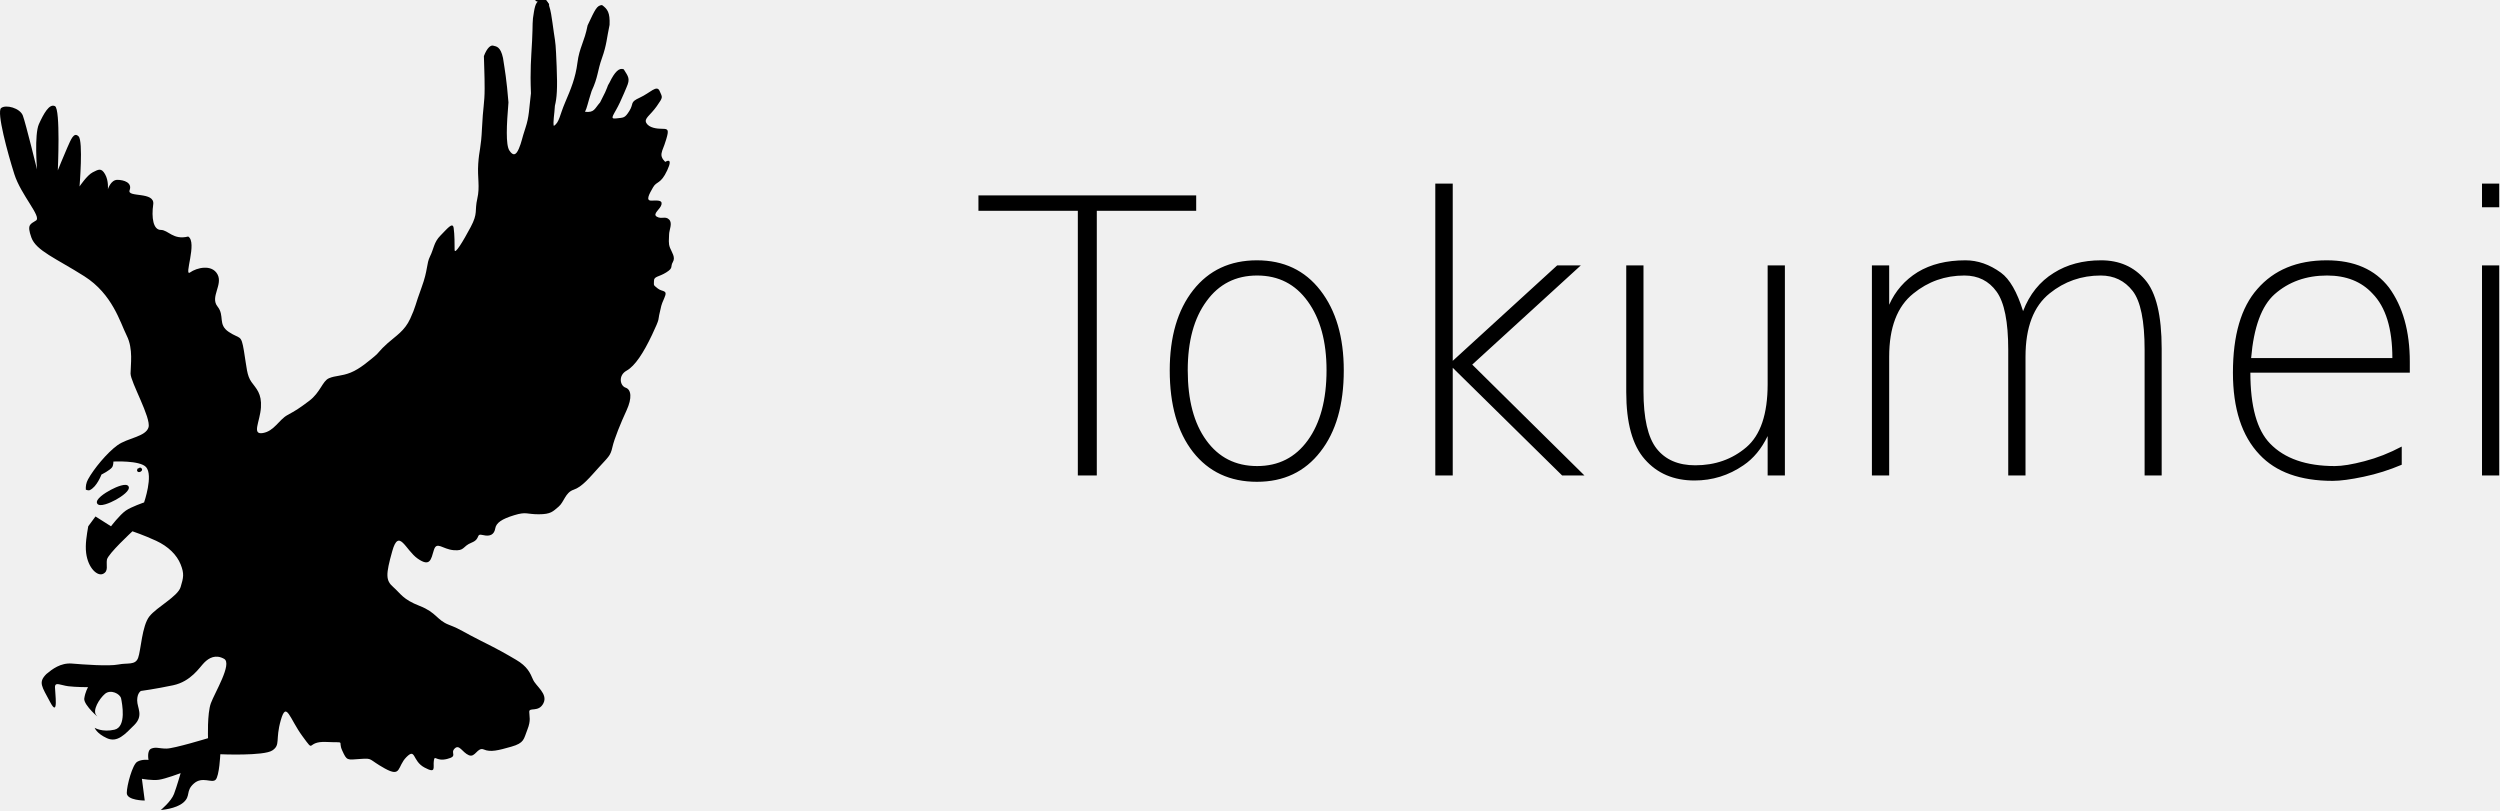
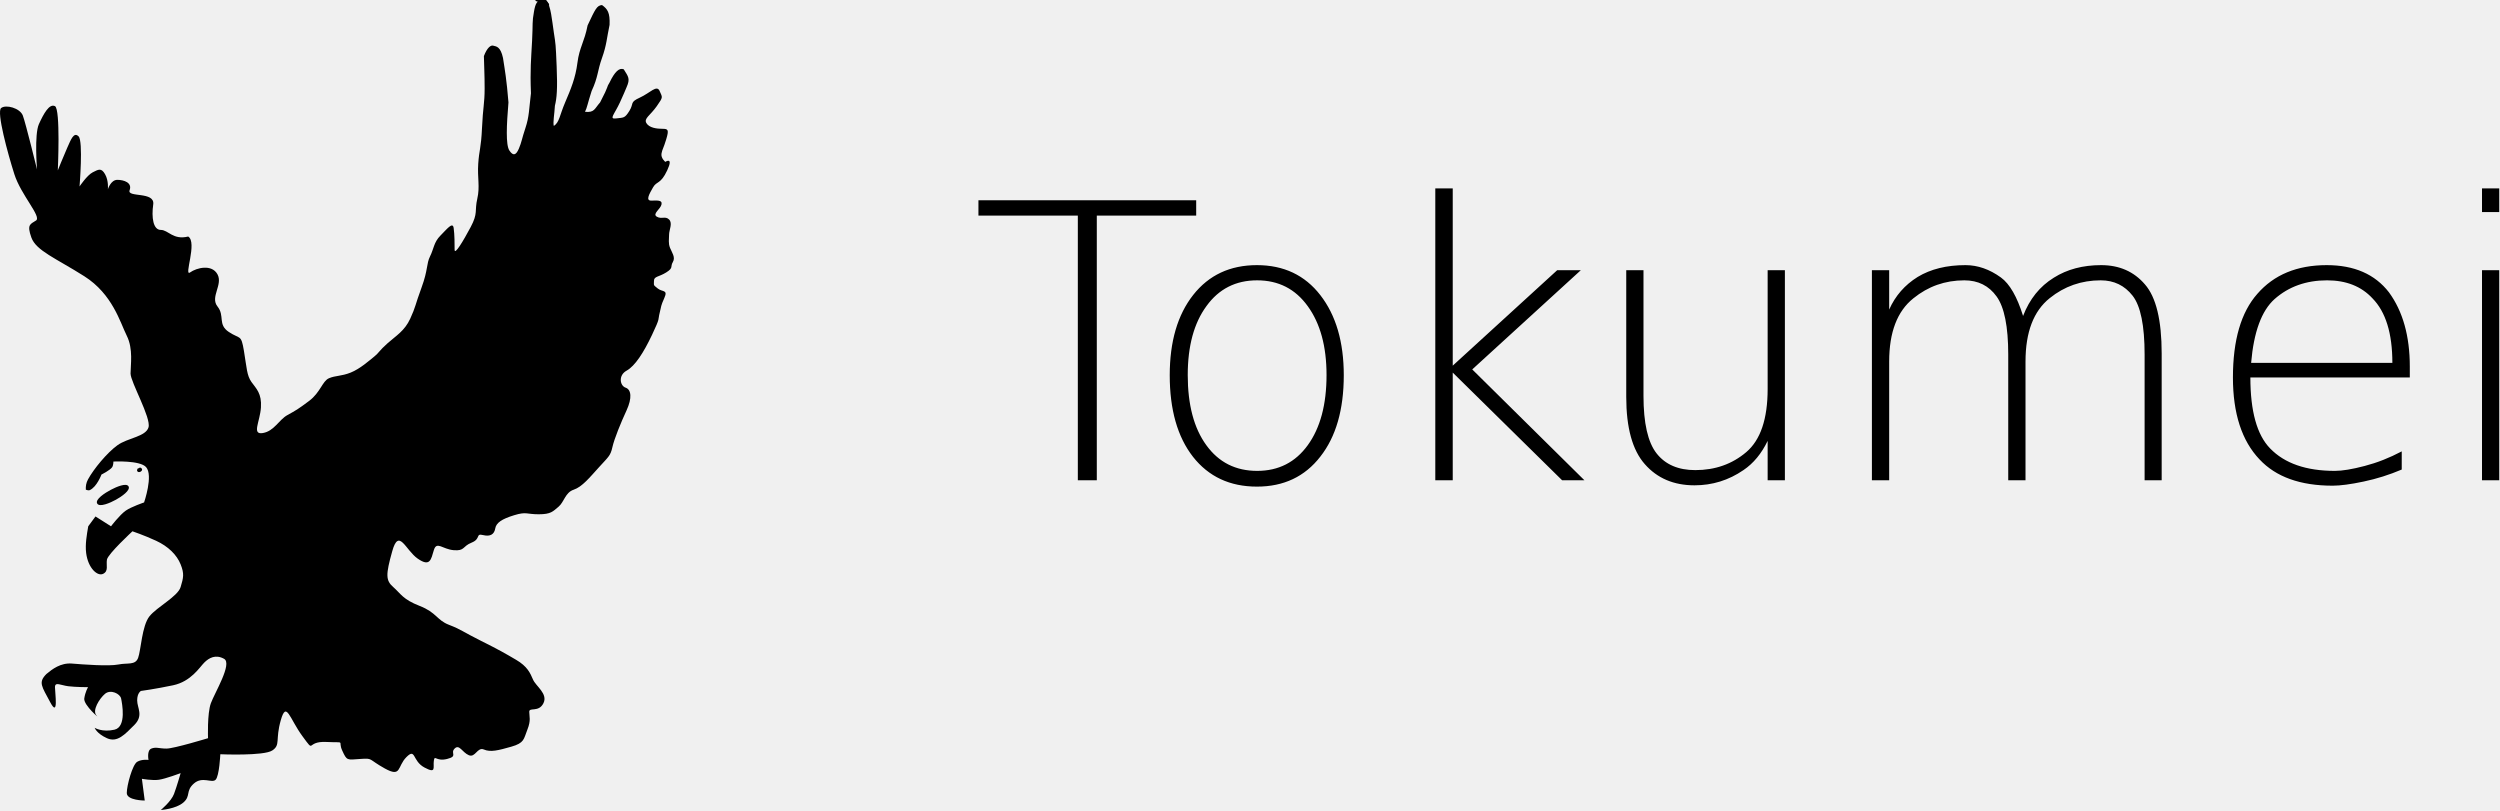
<svg xmlns="http://www.w3.org/2000/svg" xmlns:xlink="http://www.w3.org/1999/xlink" width="1171.589" height="379.596" id="svg3386" version="1.1">
  <defs id="defs3388">
    <marker id="se_marker_start_path10416" refY="50" refX="50" se_type="rightarrow" orient="auto" markerUnits="strokeWidth" markerWidth="5" viewBox="0 0 100 100" markerHeight="5">
      <path d="M 100,50 0,90 30,50 0,10 Z" id="path3391" style="stroke:#000000;stroke-width:10" />
    </marker>
    <linearGradient gradientUnits="userSpaceOnUse" gradientTransform="scale(1.139935,0.8772432)" id="linearGradient3969" y2="42.84" xlink:href="#linearGradient3941" x2="13.998" y1="38.54" x1="13.746" />
    <linearGradient id="linearGradient3941">
      <stop id="stop3943" offset="0" />
      <stop id="stop3945" stop-opacity="0" offset="1" />
    </linearGradient>
    <linearGradient id="linearGradient9115" y2="0.554" xlink:href="#linearGradient3941" x2="0.5" y1="-0.031" x1="0.466" />
    <linearGradient gradientUnits="userSpaceOnUse" gradientTransform="scale(1.139919,0.8772555)" id="linearGradient4003" y2="39.655" xlink:href="#linearGradient3941" x2="213.527" y1="35.354" x1="213.275" />
    <linearGradient id="linearGradient9146" y2="0.554" xlink:href="#linearGradient3941" x2="0.5" y1="-0.031" x1="0.466" />
    <linearGradient xlink:href="#linearGradient3941" id="linearGradient9318" gradientUnits="userSpaceOnUse" gradientTransform="scale(1.139919,0.8772555)" x1="213.275" y1="35.354" x2="213.527" y2="39.655" />
    <linearGradient xlink:href="#linearGradient3941" id="linearGradient9320" gradientUnits="userSpaceOnUse" gradientTransform="scale(1.139919,0.8772555)" x1="213.275" y1="35.354" x2="213.527" y2="39.655" />
    <linearGradient xlink:href="#linearGradient3941" id="linearGradient9322" gradientUnits="userSpaceOnUse" gradientTransform="scale(1.139919,0.8772555)" x1="213.275" y1="35.354" x2="213.527" y2="39.655" />
  </defs>
  <path style="fill:#000000;fill-opacity:1;fill-rule:evenodd;stroke:none;stroke-width:1.25;stroke-opacity:1;marker-start:url(#se_marker_start_path10416)" d="m 254.105,0.004 c -2.358,0.084 -3.218,1.569 -3.867,5.467 -0.934,5.067 -0.444,5.312 -0.887,13.725 -0.443,8.413 -0.972,13.454 -0.529,24.523 -0.91,7.415 -0.799,10.898 -2.57,16.211 -1.771,5.313 -1.769,6.641 -3.098,9.74 -1.328,3.099 -2.657,3.541 -4.428,0.885 -1.771,-2.656 -1.329,-11.954 -0.443,-22.58 -0.874,-10.761 -1.673,-15.053 -2.559,-20.809 -1.156,-5.35 -3.087,-5.375 -4.525,-5.756 -1.168,-0.381 -2.891,0.849 -4.428,4.871 0.087,5.239 0.344,8.105 0.344,15.189 0,7.084 -0.786,8.718 -1.229,18.459 -0.443,9.741 -1.329,10.183 -1.771,16.824 -0.443,6.641 0.885,10.627 -0.443,16.383 -1.328,5.756 0.442,6.642 -3.1,13.283 -3.542,6.641 -7.525,13.281 -7.525,10.625 -10e-6,-2.656 -6.1e-4,-7.082 -0.443,-10.182 -0.443,-3.099 -3.1,0.442 -6.199,3.541 -3.099,3.099 -3.098,6.198 -4.869,9.74 -1.771,3.542 -0.885,6.199 -3.984,14.611 -3.099,8.412 -2.658,8.856 -5.314,14.611 -2.656,5.756 -6.64,7.97 -10.625,11.512 -3.985,3.542 -3.985,4.428 -6.199,6.199 -2.214,1.771 -6.641,5.756 -11.068,7.527 -4.427,1.771 -7.084,1.328 -10.184,2.656 -3.099,1.328 -3.984,6.64 -9.297,10.625 -5.313,3.985 -6.199,4.429 -10.184,6.643 -3.985,2.214 -6.199,7.527 -11.512,8.412 -5.313,0.886 -1.329,-5.314 -0.887,-11.955 0.443,-6.641 -2.212,-8.854 -4.426,-11.953 -2.214,-3.099 -2.215,-6.642 -3.543,-14.611 -1.328,-7.97 -1.771,-5.313 -7.084,-8.855 -5.313,-3.542 -1.77,-7.526 -5.312,-11.953 -3.542,-4.428 2.656,-10.184 0,-15.055 -2.657,-4.87 -9.741,-3.099 -12.84,-0.885 -3.099,2.213 3.541,-14.17 -0.887,-16.826 -7.084,1.771 -9.298,-3.1 -12.84,-3.1 -3.542,0 -4.427,-5.755 -3.541,-11.953 0.885,-6.199 -12.399,-3.099 -11.07,-6.641 1.328,-3.542 -2.657,-4.871 -5.756,-4.871 -3.099,0 -4.428,4.428 -4.428,4.428 -10e-7,0 0.443,-3.985 -1.328,-7.084 -1.771,-3.099 -3.099,-2.213 -5.756,-0.885 -2.657,1.328 -6.197,6.641 -6.197,6.641 -10e-7,10e-7 1.77,-21.253 -0.443,-23.467 -2.214,-2.214 -3.542,1.33 -5.312,5.314 -1.771,3.985 -4.428,10.625 -4.428,10.625 0,0 1.328,-28.779 -1.328,-30.107 -2.656,-1.328 -5.314,3.542 -7.527,8.412 -2.214,4.87 -0.885,21.252 -0.885,21.252 0,0 -5.314,-21.694 -6.643,-25.236 -1.328,-3.542 -7.968,-5.312 -10.182,-3.541 -2.214,1.771 3.098,21.252 6.197,30.992 3.099,9.741 12.84,19.924 10.184,21.695 -2.657,1.771 -4.427,1.77 -2.213,7.969 2.214,6.199 11.51,9.742 24.793,18.154 13.283,8.413 16.825,21.694 19.924,27.893 3.099,6.198 1.771,13.726 1.771,17.711 0,3.985 9.74,20.809 8.412,25.236 -1.328,4.428 -9.741,4.87 -14.611,8.412 -4.87,3.542 -11.068,11.069 -13.725,15.939 -0.904,1.658 -1.133,3.264 -1.035,4.854 0.261,0.092 1.285,0.444 1.75,0.246 3.393,-1.443 5.578,-7.352 5.578,-7.352 0,0 3.852,-1.897 4.965,-3.375 0.646,-0.857 0.637,-2.711 0.637,-2.711 0,0 12.431,-0.635 15.307,2.609 3.454,3.897 -0.936,16.555 -0.936,16.555 0,0 -6.052,2.057 -8.609,3.857 -2.86,2.014 -6.893,7.322 -6.893,7.322 l -7.27,-4.611 -3.398,4.604 c -0.693,4.011 -1.487,8.483 -0.98,12.537 0.886,7.084 5.312,11.069 7.969,9.74 2.656,-1.328 1.329,-3.984 1.771,-6.641 0.442,-2.657 11.953,-13.283 11.953,-13.283 0,0 5.315,1.771 11.07,4.428 5.756,2.657 9.741,6.641 11.512,11.068 1.771,4.427 1.328,6.199 0,10.627 -1.328,4.427 -11.069,9.297 -14.611,13.725 -3.542,4.427 -3.984,15.938 -5.312,19.48 -1.328,3.542 -4.871,2.214 -9.299,3.1 -4.428,0.885 -16.382,-6.1e-4 -21.695,-0.443 -5.313,-0.443 -9.297,2.657 -11.953,4.871 l 0,-0.006 c -3.985,3.985 -2.213,5.756 1.771,13.283 3.985,7.527 2.213,-4.427 2.213,-7.084 0,-2.657 2.657,-0.886 6.199,-0.443 3.542,0.443 9.299,0.443 9.299,0.443 0,0 -1.329,2.213 -1.771,5.312 -0.443,3.099 7.97,10.184 5.756,7.971 -2.214,-2.213 1.328,-7.97 3.984,-10.184 2.656,-2.214 7.085,0.001 7.527,2.215 0.443,2.214 2.656,13.281 -3.1,14.609 -5.756,1.328 -9.299,-0.885 -9.299,-0.885 0,0 0.886,2.657 5.756,4.871 4.87,2.214 8.412,-1.772 12.84,-6.199 4.428,-4.428 1.33,-7.97 1.33,-11.512 0,-3.542 1.77,-4.428 1.77,-4.428 0,0 6.642,-0.885 15.055,-2.656 8.412,-1.771 12.398,-8.413 14.611,-10.627 2.214,-2.214 5.312,-3.983 9.297,-1.77 3.984,2.213 -4.426,15.938 -6.197,20.809 -1.771,4.87 -1.33,16.381 -1.33,16.381 0,0 -15.938,4.871 -19.48,4.871 -3.542,0 -4.87,-0.886 -7.084,0 -2.214,0.885 -1.328,5.312 -1.328,5.312 0,0 -3.099,-0.441 -5.312,0.887 -2.214,1.328 -4.871,11.067 -4.871,14.609 0,3.542 8.412,3.543 8.412,3.543 l -1.328,-10.184 c 0,-10e-6 4.871,0.886 7.971,0.443 3.099,-0.443 10.182,-3.1 10.182,-3.1 -10e-7,0 -1.769,6.198 -3.098,9.74 -1.328,3.542 -6.199,7.527 -6.199,7.527 10e-7,0 7.083,-0.444 10.625,-3.543 3.542,-3.099 0.886,-5.312 4.871,-8.854 3.984,-3.542 8.413,-4.9e-4 10.184,-1.771 1.771,-1.771 2.213,-11.955 2.213,-11.955 0,0 20.367,0.887 24.352,-1.77 3.985,-2.656 1.328,-4.87 3.984,-14.168 2.656,-9.298 3.985,-0.887 10.184,7.525 6.199,8.412 1.328,2.214 11.068,2.656 9.741,0.443 5.314,-0.884 7.527,3.986 2.214,4.87 2.213,4.427 8.412,3.984 6.199,-0.443 3.542,2.3e-4 11.512,4.428 7.969,4.428 5.756,-0.885 10.184,-5.312 4.428,-4.428 2.656,1.77 8.412,4.869 5.756,3.099 3.985,-3.1e-4 4.428,-3.1 0.443,-3.099 0.884,0.443 6.197,-0.885 5.313,-1.328 1.329,-2.657 3.543,-4.871 2.214,-2.214 3.541,1.771 6.641,3.1 3.099,1.328 3.985,-3.984 7.084,-2.656 3.099,1.328 6.641,0.443 12.84,-1.328 6.199,-1.771 5.756,-3.541 7.527,-7.969 1.771,-4.428 0.885,-6.2 0.885,-8.414 0,-2.214 4.429,0.443 6.643,-3.984 2.214,-4.428 -3.543,-7.969 -4.871,-11.068 -1.328,-3.099 -2.656,-6.2 -7.969,-9.299 -5.313,-3.099 -7.528,-4.426 -16.383,-8.854 -8.855,-4.428 -9.297,-5.314 -15.053,-7.527 -5.755,-2.214 -5.757,-5.756 -13.727,-8.855 -7.969,-3.099 -8.854,-5.756 -12.396,-8.855 -3.542,-3.1 -3.543,-5.755 -0.443,-16.824 3.099,-11.069 6.199,-0.444 11.955,3.541 5.756,3.985 6.199,0.443 7.527,-3.984 1.328,-4.428 3.984,-0.443 9.297,0 5.313,0.443 3.985,-1.77 8.412,-3.541 4.428,-1.771 1.77,-4.428 5.312,-3.543 3.542,0.885 5.313,-0.443 5.756,-3.1 0.443,-2.657 3.1,-4.426 8.855,-6.197 5.756,-1.771 5.756,-0.443 11.512,-0.443 5.756,0 6.642,-1.327 9.299,-3.541 2.656,-2.214 3.099,-6.643 7.084,-7.971 3.985,-1.328 7.526,-5.755 11.953,-10.625 4.428,-4.87 5.314,-5.314 6.199,-9.299 0.885,-3.984 3.984,-11.512 6.641,-17.268 2.656,-5.756 2.215,-9.739 -0.441,-10.625 -2.657,-0.885 -3.543,-5.755 0.441,-7.969 3.985,-2.214 7.97,-8.414 11.955,-16.826 3.985,-8.412 2.655,-6.642 3.541,-10.184 0.886,-3.542 0.444,-3.099 2.215,-7.084 1.771,-3.985 -0.886,-2.657 -3.1,-4.428 -2.214,-1.771 -1.771,-1.327 -1.771,-3.541 0,-2.214 2.214,-1.771 5.756,-3.984 3.542,-2.214 1.771,-2.657 3.1,-4.871 1.328,-2.214 -0.443,-4.427 -1.328,-6.641 -0.885,-2.214 -0.443,-3.986 -0.443,-6.199 0,-2.214 1.771,-5.313 0,-7.084 -1.771,-1.771 -3.542,7e-5 -5.756,-1.328 -2.214,-1.328 1.772,-3.542 2.215,-5.756 0.443,-2.214 -2.215,-1.771 -4.871,-1.771 -2.656,0 -0.884,-3.098 0.887,-6.197 1.771,-3.099 3.541,-1.329 6.641,-7.971 3.099,-6.641 -0.885,-3.984 -0.885,-3.984 0,-10e-7 -2.214,-1.771 -1.771,-3.984 0.443,-2.214 0.885,-2.215 2.213,-6.643 1.328,-4.428 0.885,-4.869 -1.771,-4.869 -2.656,0 -6.197,-0.442 -7.525,-2.656 -1.328,-2.214 1.77,-3.543 4.869,-7.971 3.099,-4.428 2.656,-3.985 1.328,-7.084 -1.328,-3.099 -4.427,0.886 -9.297,3.1 -4.87,2.214 -2.657,2.657 -4.871,6.199 -2.214,3.542 -2.655,3.098 -6.197,3.541 -3.542,0.443 -0.887,-1.772 1.77,-7.527 2.657,-5.756 1.329,-3.099 3.1,-7.084 1.771,-3.985 0.886,-4.87 -1.328,-8.412 -2.078,-0.836 -4.181,1.058 -6.641,6.199 -1.648,2.57 0.05,0.773 -4.428,9.297 -2.718,3.111 -2.656,4.87 -7.084,4.428 0.985,-1.931 1.218,-3.911 3.1,-9.74 3.099,-6.641 2.655,-9.297 4.869,-15.496 2.214,-6.198 2.215,-9.298 3.543,-15.496 0.246,-5.793 -0.973,-7.452 -3.543,-9.297 -2.434,0.185 -3.208,2.004 -6.75,9.531 -1.512,7.797 -3.876,10.393 -4.762,17.477 -0.885,7.084 -3.099,12.397 -5.756,18.596 -2.656,6.199 -2.656,9.297 -5.312,11.068 -0.491,-1.612 0.295,-5.534 0.504,-9.482 0.885,-3.542 1.267,-7.784 0.824,-18.41 -0.443,-10.626 -0.443,-10.184 -1.328,-15.939 -0.885,-5.756 -1.327,-12.396 -3.541,-15.053 -0.72,-0.118 -1.344,-0.174 -1.889,-0.154 z" id="path10416" />
-   <text xml:space="preserve" style="font-style:normal;font-weight:normal;font-size:40px;line-height:125%;font-family:sans-serif;letter-spacing:0px;word-spacing:0px;fill:#000000;fill-opacity:1;stroke:none;stroke-width:1px;stroke-linecap:butt;stroke-linejoin:miter;stroke-opacity:1" x="454.577" y="222.801" id="text6339">
-     <tspan id="tspan6341" x="454.577" y="222.801" style="font-style:normal;font-variant:normal;font-weight:200;font-stretch:normal;font-size:180px;font-family:'DejaVu Sans';-inkscape-font-specification:'DejaVu Sans Ultra-Light'">Tokumei</tspan>
+   <text xml:space="preserve" style="font-style:normal;font-weight:normal;font-size:40px;line-height:125%;font-family:sans-serif;letter-spacing:0px;word-spacing:0px;fill:#000000;fill-opacity:1;stroke:none;stroke-width:1px;stroke-linecap:butt;stroke-linejoin:miter;stroke-opacity:1" x="454.577" y="225.06" id="text6339">
+     <tspan id="tspan6341" x="454.577" y="225.06" style="font-style:normal;font-variant:normal;font-weight:200;font-stretch:normal;font-size:180px;font-family:'DejaVu Sans';-inkscape-font-specification:'DejaVu Sans Ultra-Light'">Tokumei</tspan>
  </text>
  <g transform="matrix(0.2542656,-0.1354799,0.1354799,0.2542656,-1.145577,244.4688)" style="stroke:none;stroke-opacity:1" id="layer1">
    <g style="fill:#ffffff;fill-opacity:1;stroke:none;stroke-width:0.021;stroke-opacity:1" id="g9070" transform="translate(-2.29742,-1.22413)">
      <g style="fill:#ffffff;fill-opacity:1;stroke:none;stroke-opacity:1" id="g9074" />
      <path style="fill:#ffffff;fill-opacity:1;stroke:none;stroke-opacity:1" id="path3959" d="m 217.35,50.784 c 0.155,7.332 -17.835,9.343 -28.286,9.501 -10.826,0.165 -29.846,-1.347 -29.88,-8.943 -0.035,-7.718 19.275,-9.25 30.278,-9.222 10.167,0.026 27.737,1.532 27.888,8.663 z" />
      <path style="fill:#000000;fill-opacity:1;stroke:none;stroke-opacity:1" id="path3961" d="m 217.35,50.784 c 0.155,7.332 -17.835,9.343 -28.286,9.501 -10.826,0.165 -29.846,-1.347 -29.88,-8.943 -0.035,-7.718 19.275,-9.25 30.278,-9.222 10.167,0.026 27.737,1.532 27.888,8.663 z" />
    </g>
    <g style="stroke:none;stroke-width:0.005;stroke-opacity:1" id="g9081">
      <path style="fill:#ffffff;stroke:none;stroke-opacity:1" id="path3987" d="m 239.21,34.291 c -0.022,2.603 2.571,3.317 4.078,3.373 1.561,0.058 4.303,-0.478 4.308,-3.175 0.006,-2.74 -2.779,-3.284 -4.365,-3.274 -1.466,0.009 -3.999,0.544 -4.021,3.075 z" />
      <path style="fill:url(#linearGradient9318);stroke:none;stroke-opacity:1" id="path3989" d="m 239.21,34.291 c -0.022,2.603 2.571,3.317 4.078,3.373 1.561,0.058 4.303,-0.478 4.308,-3.175 0.006,-2.74 -2.779,-3.284 -4.365,-3.274 -1.466,0.009 -3.999,0.544 -4.021,3.075 z" />
      <path style="fill:#ffffff;stroke:none;stroke-opacity:1" id="path3991" d="m 239.21,34.291 c -0.022,2.603 2.571,3.317 4.078,3.373 1.561,0.058 4.303,-0.478 4.308,-3.175 0.006,-2.74 -2.779,-3.284 -4.365,-3.274 -1.466,0.009 -3.999,0.544 -4.021,3.075 z" />
      <path style="fill:url(#linearGradient9320);stroke:none;stroke-opacity:1" id="path3993" d="m 239.21,34.291 c -0.022,2.603 2.571,3.317 4.078,3.373 1.561,0.058 4.303,-0.478 4.308,-3.175 0.006,-2.74 -2.779,-3.284 -4.365,-3.274 -1.466,0.009 -3.999,0.544 -4.021,3.075 z" />
      <path style="fill:#ffffff;stroke:none;stroke-opacity:1" id="path3995" d="m 239.21,34.291 c -0.022,2.603 2.571,3.317 4.078,3.373 1.561,0.058 4.303,-0.478 4.308,-3.175 0.006,-2.74 -2.779,-3.284 -4.365,-3.274 -1.466,0.009 -3.999,0.544 -4.021,3.075 z" />
      <path style="fill:url(#linearGradient9322);stroke:none;stroke-opacity:1" id="path3997" d="m 239.21,34.291 c -0.022,2.603 2.571,3.317 4.078,3.373 1.561,0.058 4.303,-0.478 4.308,-3.175 0.006,-2.74 -2.779,-3.284 -4.365,-3.274 -1.466,0.009 -3.999,0.544 -4.021,3.075 z" />
      <path style="fill:#ffffff;stroke:none;stroke-opacity:1" id="path3999" d="m 239.21,34.291 c -0.022,2.603 2.571,3.317 4.078,3.373 1.561,0.058 4.303,-0.478 4.308,-3.175 0.006,-2.74 -2.779,-3.284 -4.365,-3.274 -1.466,0.009 -3.999,0.544 -4.021,3.075 z" />
      <path style="fill:#000000;fill-opacity:1;stroke:none;stroke-opacity:1" id="path4001" d="m 239.21,34.291 c -0.022,2.603 2.571,3.317 4.078,3.373 1.561,0.058 4.303,-0.478 4.308,-3.175 0.006,-2.74 -2.779,-3.284 -4.365,-3.274 -1.466,0.009 -3.999,0.544 -4.021,3.075 z" />
    </g>
  </g>
-   <flowRoot xml:space="preserve" id="flowRoot3440" style="font-style:normal;font-weight:normal;font-size:40px;line-height:125%;font-family:sans-serif;letter-spacing:0px;word-spacing:0px;fill:#000000;fill-opacity:1;stroke:none;stroke-width:1px;stroke-linecap:butt;stroke-linejoin:miter;stroke-opacity:1" transform="translate(-1.572754,2.11881)">
+   <flowRoot xml:space="preserve" id="flowRoot3440" style="font-style:normal;font-weight:normal;font-size:40px;line-height:125%;font-family:sans-serif;letter-spacing:0px;word-spacing:0px;fill:#000000;fill-opacity:1;stroke:none;stroke-width:1px;stroke-linecap:butt;stroke-linejoin:miter;stroke-opacity:1" transform="translate(-36.96277,4.377732)">
    <flowRegion id="flowRegion3442">
      <rect id="rect3444" width="802.195" height="118.309" x="497.803" y="229.689" />
    </flowRegion>
-     <flowPara id="flowPara3446" style="font-style:normal;font-variant:normal;font-weight:200;font-stretch:normal;font-size:51.25px;font-family:'DejaVu Sans';-inkscape-font-specification:'DejaVu Sans Ultra-Light'">Anonymous microblogging</flowPara>
+     <flowPara id="flowPara3446" style="font-style:normal;font-variant:normal;font-weight:200;font-stretch:normal;font-size:47.5px;font-family:'DejaVu Sans';-inkscape-font-specification:'DejaVu Sans Ultra-Light'">Anonymous social networking</flowPara>
  </flowRoot>
</svg>
